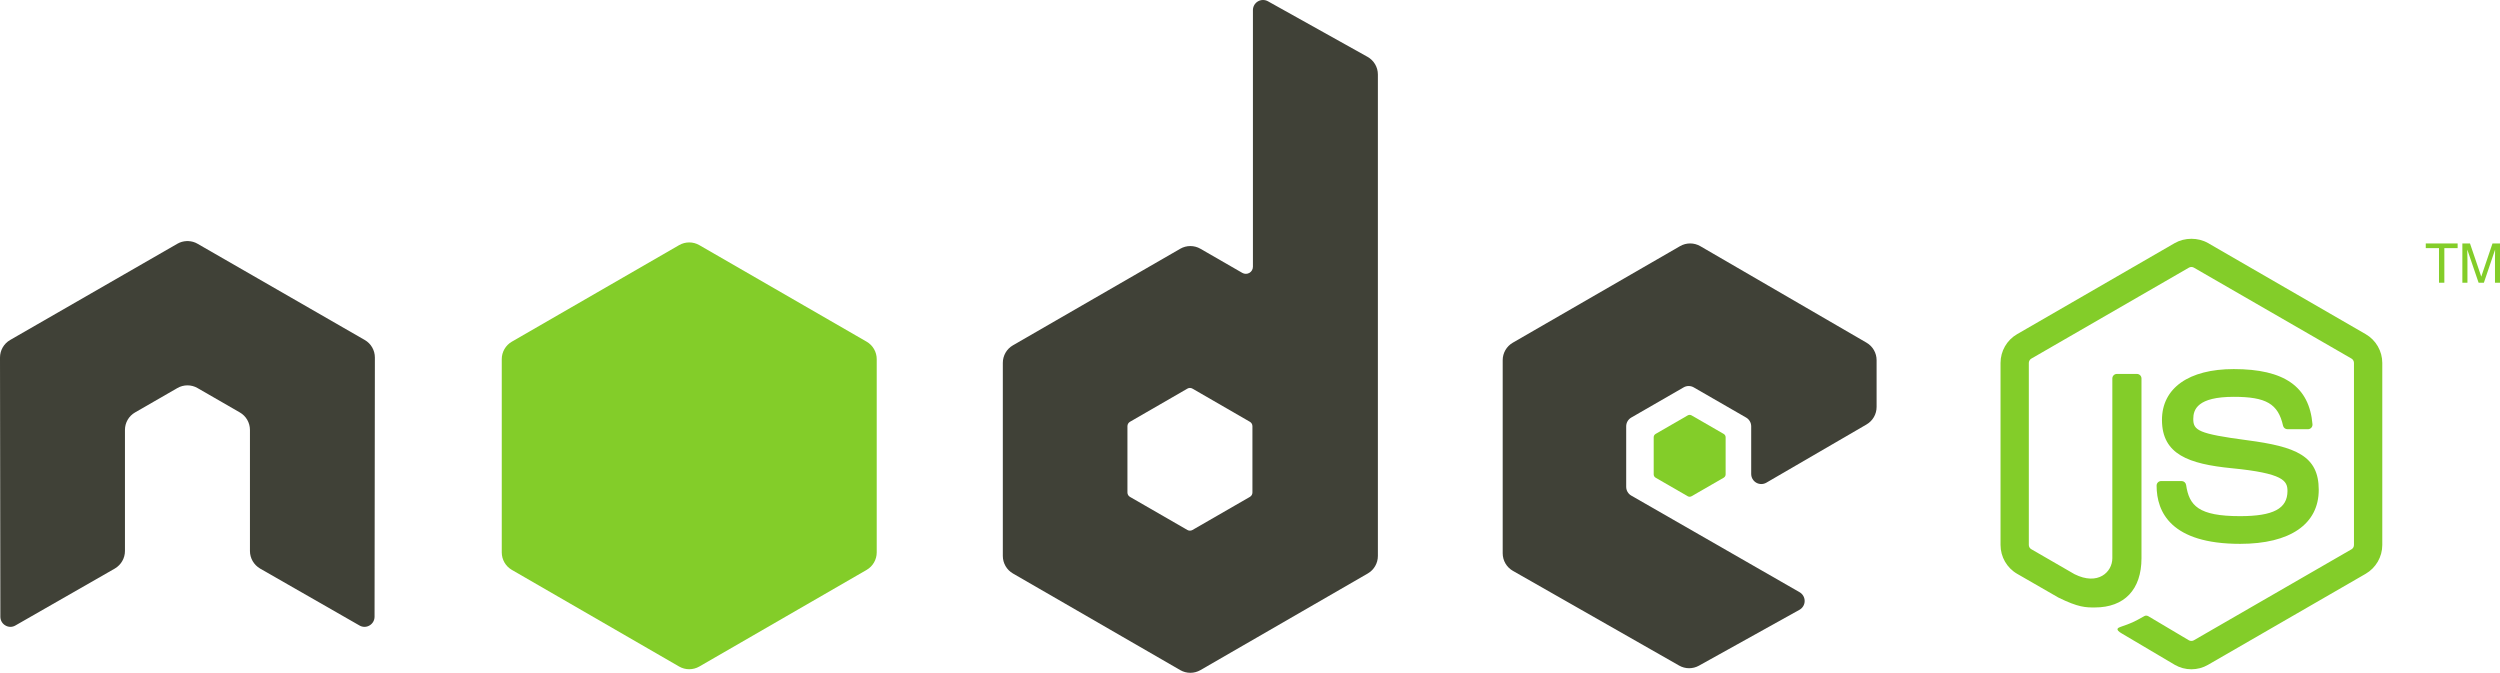
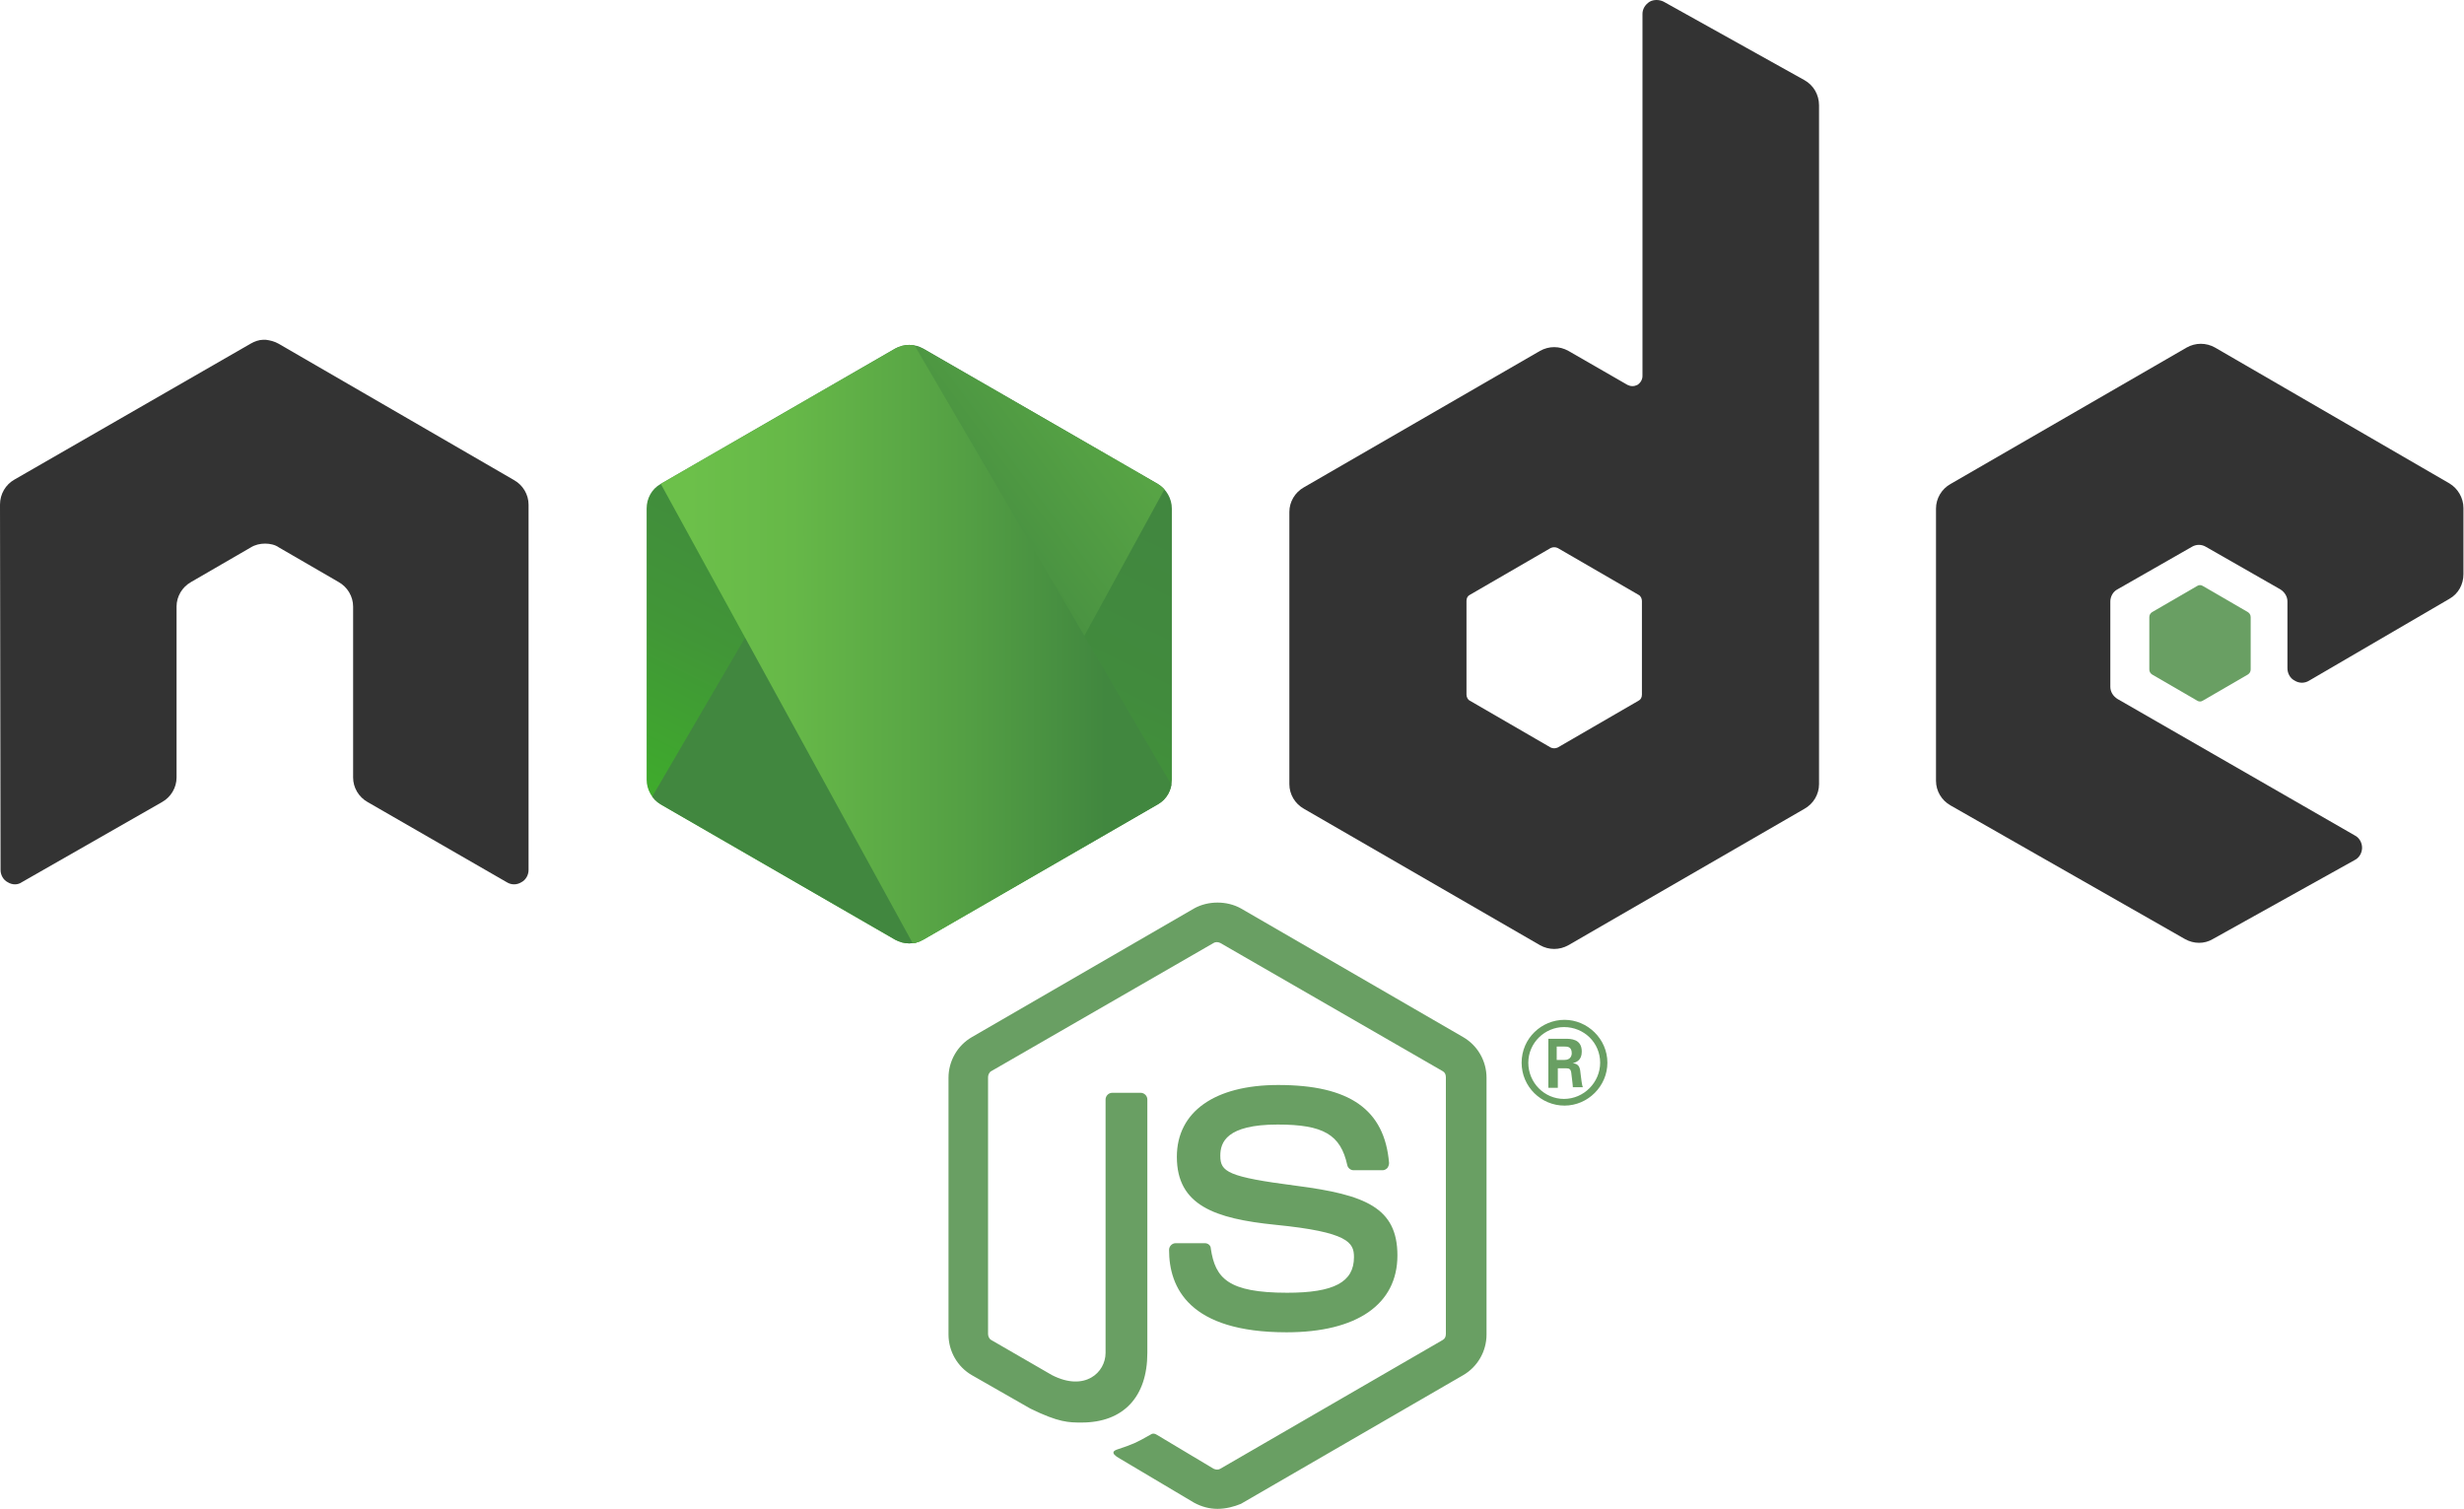
- <svg xmlns="http://www.w3.org/2000/svg" version="1.1" width="232.975" height="62.7" id="svg2" xml:space="preserve">
-   <defs id="defs6">
-     <clipPath id="clipPath18">
-       <path d="M 0,501.602 0,0 l 1863.85,0 0,501.602 -1863.85,0 z" id="path20" />
+ <svg xmlns="http://www.w3.org/2000/svg" xmlns:xlink="http://www.w3.org/1999/xlink" version="1.1" id="Layer_1" x="0px" y="0px" viewBox="0 0 442.4 270.9" style="enable-background:new 0 0 442.4 270.9;" xml:space="preserve">
+   <style type="text/css">
+ 	.st0{fill:#699F63;}
+ 	.st1{fill-rule:evenodd;clip-rule:evenodd;fill:#333333;}
+ 	.st2{fill-rule:evenodd;clip-rule:evenodd;fill:#699F63;}
+ 	.st3{clip-path:url(#XMLID_3_);}
+ 	.st4{fill:none;}
+ 	.st5{fill:url(#SVGID_1_);}
+ 	.st6{fill:url(#SVGID_2_);}
+ 	.st7{fill:url(#SVGID_3_);}
+ 	.st8{fill:url(#SVGID_4_);}
+ 	.st9{fill:url(#SVGID_5_);}
+ 	.st10{fill:url(#SVGID_6_);}
+ </style>
+   <g>
+     <path class="st0" d="M218.6,270.9c-1.5,0-2.9-0.4-4.2-1.1l-13.3-7.9c-2-1.1-1-1.5-0.4-1.7c2.7-0.9,3.2-1.1,6-2.7   c0.3-0.2,0.7-0.1,1,0.1l10.2,6.1c0.4,0.2,0.9,0.2,1.2,0l39.9-23.1c0.4-0.2,0.6-0.6,0.6-1.1v-46.1c0-0.5-0.2-0.9-0.6-1.1l-39.9-23   c-0.4-0.2-0.9-0.2-1.2,0l-39.9,23c-0.4,0.2-0.6,0.7-0.6,1.1v46.1c0,0.4,0.2,0.9,0.6,1.1l10.9,6.3c5.9,3,9.6-0.5,9.6-4v-45.5   c0-0.6,0.5-1.2,1.2-1.2h5.1c0.6,0,1.2,0.5,1.2,1.2v45.5c0,7.9-4.3,12.5-11.8,12.5c-2.3,0-4.1,0-9.2-2.5l-10.5-6   c-2.6-1.5-4.2-4.3-4.2-7.3v-46.1c0-3,1.6-5.8,4.2-7.3l39.9-23.1c2.5-1.4,5.9-1.4,8.4,0l39.9,23.1c2.6,1.5,4.2,4.3,4.2,7.3v46.1   c0,3-1.6,5.8-4.2,7.3l-39.9,23.1C221.6,270.5,220.1,270.9,218.6,270.9z" />
+     <path class="st0" d="M231,239.2c-17.5,0-21.1-8-21.1-14.8c0-0.6,0.5-1.2,1.2-1.2h5.2c0.6,0,1.1,0.4,1.1,1c0.8,5.3,3.1,7.9,13.7,7.9   c8.4,0,12-1.9,12-6.4c0-2.6-1-4.5-14.1-5.8c-10.9-1.1-17.7-3.5-17.7-12.2c0-8.1,6.8-12.9,18.2-12.9c12.8,0,19.1,4.4,19.9,14   c0,0.3-0.1,0.6-0.3,0.9c-0.2,0.2-0.5,0.4-0.8,0.4H243c-0.5,0-1-0.4-1.1-0.9c-1.2-5.5-4.3-7.3-12.5-7.3c-9.2,0-10.3,3.2-10.3,5.6   c0,2.9,1.3,3.8,13.7,5.4c12.3,1.6,18.1,3.9,18.1,12.5C250.9,234.2,243.6,239.2,231,239.2z" />
+   </g>
+   <g>
+     <path class="st0" d="M288.6,190.8c0,4.2-3.5,7.7-7.7,7.7c-4.2,0-7.7-3.4-7.7-7.7c0-4.4,3.6-7.7,7.7-7.7   C285,183.1,288.6,186.5,288.6,190.8z M274.4,190.8c0,3.6,2.9,6.5,6.4,6.5c3.6,0,6.5-3,6.5-6.5c0-3.6-2.9-6.4-6.5-6.4   C277.4,184.4,274.4,187.2,274.4,190.8z M278,186.5h3c1,0,3,0,3,2.3c0,1.6-1,1.9-1.6,2.1c1.2,0.1,1.3,0.9,1.4,2   c0.1,0.7,0.2,1.9,0.4,2.3h-1.8c0-0.4-0.3-2.6-0.3-2.7c-0.1-0.5-0.3-0.7-0.9-0.7h-1.5v3.5H278V186.5z M279.6,190.3h1.3   c1.1,0,1.3-0.8,1.3-1.2c0-1.2-0.8-1.2-1.3-1.2h-1.4V190.3z" />
+   </g>
+   <path class="st1" d="M94.9,90.6c0-1.8-1-3.5-2.6-4.4L50,61.7c-0.7-0.4-1.5-0.6-2.3-0.7c-0.1,0-0.4,0-0.4,0c-0.8,0-1.6,0.3-2.3,0.7  L2.6,86.1C1,87,0,88.7,0,90.6l0.1,65.6c0,0.9,0.5,1.8,1.3,2.2c0.8,0.5,1.8,0.5,2.5,0L29.1,144c1.6-0.9,2.6-2.6,2.6-4.4v-30.7  c0-1.8,1-3.5,2.6-4.4l10.7-6.2c0.8-0.5,1.7-0.7,2.6-0.7c0.9,0,1.8,0.2,2.5,0.7l10.7,6.2c1.6,0.9,2.6,2.6,2.6,4.4v30.7  c0,1.8,1,3.5,2.6,4.4L91,158.4c0.8,0.5,1.8,0.5,2.6,0c0.8-0.4,1.3-1.3,1.3-2.2L94.9,90.6z" />
+   <path class="st1" d="M298.7,0.3c-0.8-0.4-1.8-0.4-2.5,0c-0.8,0.5-1.3,1.3-1.3,2.2v65c0,0.6-0.3,1.2-0.9,1.6c-0.6,0.3-1.2,0.3-1.8,0  L281.6,63c-1.6-0.9-3.5-0.9-5.1,0l-42.4,24.5c-1.6,0.9-2.6,2.6-2.6,4.4v48.9c0,1.8,1,3.5,2.6,4.4l42.4,24.5c1.6,0.9,3.5,0.9,5.1,0  l42.4-24.5c1.6-0.9,2.6-2.6,2.6-4.4V18.9c0-1.9-1-3.6-2.6-4.5L298.7,0.3z M294.8,124.7c0,0.5-0.2,0.9-0.6,1.1l-14.5,8.4  c-0.4,0.2-0.9,0.2-1.3,0l-14.5-8.4c-0.4-0.2-0.6-0.7-0.6-1.1v-16.8c0-0.5,0.2-0.9,0.6-1.1l14.5-8.4c0.4-0.2,0.9-0.2,1.3,0l14.5,8.4  c0.4,0.2,0.6,0.7,0.6,1.1V124.7z" />
+   <g>
+     <path class="st1" d="M439.8,107.5c1.6-0.9,2.5-2.6,2.5-4.4V91.2c0-1.8-1-3.5-2.5-4.4l-42.1-24.4c-1.6-0.9-3.5-0.9-5.1,0l-42.4,24.5   c-1.6,0.9-2.6,2.6-2.6,4.4v48.9c0,1.8,1,3.5,2.6,4.4l42.1,24c1.6,0.9,3.5,0.9,5,0l25.5-14.2c0.8-0.4,1.3-1.3,1.3-2.2   c0-0.9-0.5-1.8-1.3-2.2l-42.6-24.5c-0.8-0.5-1.3-1.3-1.3-2.2V108c0-0.9,0.5-1.8,1.3-2.2l13.3-7.6c0.8-0.5,1.8-0.5,2.6,0l13.3,7.6   c0.8,0.5,1.3,1.3,1.3,2.2V120c0,0.9,0.5,1.8,1.3,2.2c0.8,0.5,1.8,0.5,2.6,0L439.8,107.5z" />
+     <path class="st2" d="M394.5,105.2c0.3-0.2,0.7-0.2,1,0l8.1,4.7c0.3,0.2,0.5,0.5,0.5,0.9v9.4c0,0.4-0.2,0.7-0.5,0.9l-8.1,4.7   c-0.3,0.2-0.7,0.2-1,0l-8.1-4.7c-0.3-0.2-0.5-0.5-0.5-0.9v-9.4c0-0.4,0.2-0.7,0.5-0.9L394.5,105.2z" />
+   </g>
+   <g>
+     <defs>
+       <path id="XMLID_143_" d="M165.8,62.6c-1.6-0.9-3.5-0.9-5.1,0l-42.1,24.3c-1.6,0.9-2.5,2.6-2.5,4.4V140c0,1.8,1,3.5,2.5,4.4    l42.1,24.3c1.6,0.9,3.5,0.9,5.1,0l42.1-24.3c1.6-0.9,2.5-2.6,2.5-4.4V91.3c0-1.8-1-3.5-2.5-4.4L165.8,62.6z" />
+     </defs>
+     <linearGradient id="XMLID_2_" gradientUnits="userSpaceOnUse" x1="180.396" y1="80.698" x2="142.331" y2="158.35">
+       <stop offset="0" style="stop-color:#41873F" />
+       <stop offset="0.329" style="stop-color:#418B3D" />
+       <stop offset="0.635" style="stop-color:#419637" />
+       <stop offset="0.932" style="stop-color:#3FA92D" />
+       <stop offset="1" style="stop-color:#3FAE2A" />
+     </linearGradient>
+     <use xlink:href="#XMLID_143_" style="overflow:visible;fill-rule:evenodd;clip-rule:evenodd;fill:url(#XMLID_2_);" />
+     <clipPath id="XMLID_3_">
+       <use xlink:href="#XMLID_143_" style="overflow:visible;" />
    </clipPath>
-   </defs>
-   <g transform="matrix(1.25,0,0,-1.25,0,62.7)" id="g10">
-     <g transform="scale(0.1,0.1)" id="g12">
-       <g id="g14">
-         <g clip-path="url(#clipPath18)" id="g16">
-           <path d="m 279.48,235.035 c 0,5.418 -2.847,10.399 -7.527,13.086 l -124.687,71.758 c -2.11,1.238 -4.473,1.883 -6.868,1.98 -0.21,0 -1.113,0 -1.289,0 -2.379,-0.097 -4.746,-0.742 -6.882,-1.98 L 7.539,248.121 C 2.891,245.434 0,240.453 0,235.035 L 0.273,41.812 c 0,-2.688 1.395,-5.188 3.758,-6.504 2.316,-1.387 5.176,-1.387 7.484,0 l 74.098,42.43 c 4.688,2.785 7.543,7.695 7.543,13.066 l 0,90.273 c 0,5.383 2.852,10.363 7.52,13.039 l 31.551,18.172 c 2.351,1.359 4.921,2.023 7.546,2.023 2.571,0 5.207,-0.664 7.493,-2.023 l 31.543,-18.172 c 4.668,-2.676 7.531,-7.656 7.531,-13.039 l 0,-90.273 c 0,-5.371 2.89,-10.312 7.547,-13.066 l 74.082,-42.43 c 2.324,-1.387 5.222,-1.387 7.527,0 2.297,1.316 3.742,3.816 3.742,6.504 l 0.242,193.222" id="path22" style="fill:#404137;fill-opacity:1;fill-rule:evenodd;stroke:none" />
-           <path d="m 933.711,134.426 c 0,-1.344 -0.719,-2.59 -1.887,-3.258 L 889,106.48 c -1.164,-0.668 -2.598,-0.668 -3.762,0 l -42.828,24.688 c -1.164,0.668 -1.883,1.914 -1.883,3.258 l 0,49.453 c 0,1.34 0.719,2.586 1.879,3.262 l 42.828,24.734 c 1.168,0.676 2.602,0.676 3.77,0 l 42.828,-24.734 c 1.16,-0.676 1.879,-1.922 1.879,-3.262 l 0,-49.453 z m 11.57,366.222 c -2.332,1.301 -5.179,1.27 -7.484,-0.082 -2.301,-1.351 -3.715,-3.824 -3.715,-6.492 l 0,-191.355 c 0,-1.879 -1.008,-3.621 -2.633,-4.563 -1.629,-0.945 -3.64,-0.945 -5.273,0 l -31.231,17.992 c -4.656,2.684 -10.39,2.68 -15.047,-0.003 L 755.16,244.156 c -4.664,-2.691 -7.531,-7.66 -7.531,-13.043 l 0,-144.004 c 0,-5.379 2.867,-10.352 7.527,-13.047 L 879.887,2.023 c 4.664,-2.691 10.406,-2.691 15.07,0 L 1019.71,74.062 c 4.66,2.695 7.53,7.668 7.53,13.047 l 0,358.965 c 0,5.461 -2.96,10.492 -7.73,13.156 l -74.229,41.418" id="path24" style="fill:#404137;fill-opacity:1;fill-rule:evenodd;stroke:none" />
-           <path d="m 1391.55,185.172 c 4.64,2.695 7.49,7.656 7.49,13.023 l 0,34.895 c 0,5.367 -2.85,10.332 -7.5,13.027 l -123.93,71.961 c -4.67,2.707 -10.42,2.711 -15.1,0.02 l -124.69,-71.989 c -4.66,-2.691 -7.53,-7.66 -7.53,-13.043 l 0,-143.964 c 0,-5.414 2.91,-10.41 7.61,-13.086 L 1251.82,5.406 c 4.57,-2.609 10.17,-2.637 14.77,-0.082 l 74.95,41.66 c 2.38,1.32 3.86,3.816 3.87,6.531 0.02,2.715 -1.43,5.231 -3.78,6.582 l -125.48,72.023 c -2.35,1.34 -3.79,3.836 -3.79,6.531 l 0,45.118 c 0,2.691 1.44,5.179 3.77,6.523 l 39.06,22.516 c 2.32,1.343 5.19,1.343 7.52,0 l 39.07,-22.516 c 2.33,-1.344 3.77,-3.832 3.77,-6.523 l 0,-35.497 c 0,-2.695 1.44,-5.187 3.77,-6.531 2.34,-1.347 5.21,-1.336 7.54,0.016 l 74.69,43.414" id="path26" style="fill:#404137;fill-opacity:1;fill-rule:evenodd;stroke:none" />
-           <path d="m 506.301,318.852 c 4.656,2.691 10.398,2.691 15.054,0 l 124.723,-71.973 c 4.664,-2.688 7.535,-7.66 7.535,-13.047 l 0,-144.055 c 0,-5.383 -2.871,-10.351 -7.527,-13.047 L 521.363,4.699 c -4.664,-2.691 -10.406,-2.691 -15.07,0 L 381.602,76.731 c -4.661,2.695 -7.532,7.664 -7.532,13.047 l 0,144.063 c 0,5.379 2.871,10.351 7.535,13.039 l 124.696,71.973" id="path28" style="fill:#83cd29;fill-opacity:1;fill-rule:evenodd;stroke:none" />
-           <path d="m 1633.71,2.641 c -4.3,0 -8.57,1.125 -12.33,3.301 l -39.27,23.234 c -5.86,3.281 -3,4.441 -1.07,5.117 7.83,2.715 9.41,3.34 17.76,8.074 0.87,0.488 2.02,0.305 2.92,-0.223 l 30.16,-17.91 c 1.1,-0.606 2.64,-0.606 3.65,0 l 117.6,67.879 c 1.1,0.625 1.8,1.887 1.8,3.184 l 0,135.723 c 0,1.328 -0.7,2.57 -1.82,3.242 l -117.56,67.824 c -1.09,0.633 -2.53,0.633 -3.63,0 l -117.53,-67.844 c -1.14,-0.652 -1.86,-1.933 -1.86,-3.222 l 0,-135.723 c 0,-1.297 0.72,-2.527 1.85,-3.145 l 32.22,-18.613 c 17.48,-8.738 28.19,1.555 28.19,11.895 l 0,134.004 c 0,1.894 1.52,3.39 3.41,3.39 l 14.92,0 c 1.86,0 3.4,-1.496 3.4,-3.39 l 0,-134.004 c 0,-23.328 -12.7,-36.707 -34.82,-36.707 -6.8,0 -12.15,0 -27.09,7.363 l -30.84,17.754 c -7.62,4.402 -12.33,12.637 -12.33,21.453 l 0,135.723 c 0,8.82 4.71,17.05 12.33,21.437 l 117.61,67.957 c 7.44,4.211 17.33,4.211 24.71,0 l 117.6,-67.957 c 7.62,-4.406 12.35,-12.617 12.35,-21.437 l 0,-135.723 c 0,-8.816 -4.73,-17.02 -12.35,-21.453 L 1646.09,5.941 c -3.76,-2.176 -8.02,-3.301 -12.38,-3.301" id="path30" style="fill:#83cd29;fill-opacity:1;fill-rule:nonzero;stroke:none" />
-           <path d="m 1670.04,96.148 c -51.47,0 -62.25,23.622 -62.25,43.438 0,1.883 1.52,3.387 3.4,3.387 l 15.21,0 c 1.7,0 3.11,-1.219 3.38,-2.879 2.29,-15.481 9.14,-23.293 40.26,-23.293 24.77,0 35.32,5.605 35.32,18.75 0,7.578 -2.99,13.203 -41.49,16.972 -32.18,3.184 -52.08,10.293 -52.08,36.036 0,23.73 20,37.882 53.53,37.882 37.68,0 56.32,-13.078 58.68,-41.132 0.09,-0.969 -0.25,-1.895 -0.89,-2.618 -0.65,-0.675 -1.55,-1.086 -2.49,-1.086 l -15.27,0 c -1.58,0 -2.98,1.125 -3.3,2.657 -3.66,16.289 -12.57,21.496 -36.73,21.496 -27.05,0 -30.19,-9.426 -30.19,-16.485 0,-8.554 3.71,-11.046 40.23,-15.878 36.14,-4.778 53.31,-11.543 53.31,-36.946 0,-25.625 -21.37,-40.301 -58.63,-40.301" id="path32" style="fill:#83cd29;fill-opacity:1;fill-rule:nonzero;stroke:none" />
-           <path d="m 1832.21,320.102 0,-3.485 -9.9,0 0,-25.793 -3.99,0 0,25.793 -9.86,0 0,3.485 23.75,0" id="path34" style="fill:#83cd29;fill-opacity:1;fill-rule:nonzero;stroke:none" />
-           <path d="m 1835.74,320.102 5.69,0 8.4,-24.747 8.37,24.747 5.65,0 0,-29.278 -3.79,0 0,17.278 c 0,0.605 0.01,1.589 0.03,2.957 0.04,1.406 0.06,2.89 0.06,4.464 l -8.37,-24.699 -3.93,0 -8.44,24.699 0,-0.878 c 0,-0.723 0,-1.817 0.05,-3.301 0.03,-1.457 0.07,-2.539 0.07,-3.242 l 0,-17.278 -3.79,0 0,29.278" id="path36" style="fill:#83cd29;fill-opacity:1;fill-rule:nonzero;stroke:none" />
-           <path d="m 1258.22,191.914 c 0.9,0.52 2,0.52 2.89,0 l 23.94,-13.809 c 0.89,-0.515 1.44,-1.468 1.44,-2.503 l 0,-27.637 c 0,-1.035 -0.55,-1.988 -1.44,-2.504 l -23.94,-13.809 c -0.89,-0.519 -1.99,-0.519 -2.89,0 l -23.91,13.809 c -0.9,0.516 -1.45,1.469 -1.45,2.504 l 0,27.637 c 0,1.035 0.55,1.988 1.45,2.503 l 23.91,13.809" id="path38" style="fill:#83cd29;fill-opacity:1;fill-rule:evenodd;stroke:none" />
-         </g>
-       </g>
+     <g class="st3">
+       <path class="st4" d="M160.6,62.6l-42.2,24.3c-1.6,0.9-2.7,2.6-2.7,4.4V140c0,1.2,0.5,2.3,1.3,3.2l47.4-81.2    C163.2,61.7,161.8,61.9,160.6,62.6z" />
+       <path class="st4" d="M164.7,169.2c0.4-0.1,0.8-0.3,1.2-0.5l42.2-24.3c1.6-0.9,2.6-2.6,2.6-4.4V91.3c0-1.3-0.6-2.6-1.5-3.5    L164.7,169.2z" />
+       <linearGradient id="SVGID_1_" gradientUnits="userSpaceOnUse" x1="156.852" y1="121.337" x2="263.659" y2="42.422">
+         <stop offset="0.138" style="stop-color:#41873F" />
+         <stop offset="0.403" style="stop-color:#54A044" />
+         <stop offset="0.714" style="stop-color:#66B848" />
+         <stop offset="0.908" style="stop-color:#6CC04A" />
+       </linearGradient>
+       <path class="st5" d="M208,86.9l-42.3-24.3c-0.4-0.2-0.9-0.4-1.3-0.5L117,143.2c0.4,0.5,0.9,0.9,1.4,1.2l42.3,24.3    c1.2,0.7,2.6,0.9,3.9,0.5l44.5-81.4C208.8,87.4,208.4,87.1,208,86.9z" />
+     </g>
+     <g class="st3">
+       <path class="st4" d="M210.7,140V91.3c0-1.8-1.1-3.5-2.7-4.4l-42.3-24.3c-0.5-0.3-1-0.5-1.6-0.6l46.3,79.1    C210.6,140.8,210.7,140.4,210.7,140z" />
+       <path class="st4" d="M118.4,86.9c-1.6,0.9-2.7,2.6-2.7,4.4V140c0,1.8,1.2,3.5,2.7,4.4l42.3,24.3c1,0.6,2.1,0.8,3.3,0.6l-45.3-82.6    L118.4,86.9z" />
+       <linearGradient id="SVGID_2_" gradientUnits="userSpaceOnUse" x1="114.556" y1="53.817" x2="211.974" y2="53.817">
+         <stop offset="9.191646e-002" style="stop-color:#6CC04A" />
+         <stop offset="0.286" style="stop-color:#66B848" />
+         <stop offset="0.597" style="stop-color:#54A044" />
+         <stop offset="0.862" style="stop-color:#41873F" />
+       </linearGradient>
+       <polygon class="st6" points="159.3,53.7 158.7,54 159.5,54   " />
+       <linearGradient id="SVGID_3_" gradientUnits="userSpaceOnUse" x1="114.556" y1="115.635" x2="211.974" y2="115.635">
+         <stop offset="9.191646e-002" style="stop-color:#6CC04A" />
+         <stop offset="0.286" style="stop-color:#66B848" />
+         <stop offset="0.597" style="stop-color:#54A044" />
+         <stop offset="0.862" style="stop-color:#41873F" />
+       </linearGradient>
+       <path class="st7" d="M208,144.4c1.2-0.7,2.1-1.9,2.5-3.2L164.2,62c-1.2-0.2-2.5-0.1-3.6,0.6l-42,24.2l45.3,82.6    c0.6-0.1,1.3-0.3,1.9-0.6L208,144.4z" />
+       <linearGradient id="SVGID_4_" gradientUnits="userSpaceOnUse" x1="114.556" y1="143.445" x2="211.974" y2="143.445">
+         <stop offset="9.191646e-002" style="stop-color:#6CC04A" />
+         <stop offset="0.286" style="stop-color:#66B848" />
+         <stop offset="0.597" style="stop-color:#54A044" />
+         <stop offset="0.862" style="stop-color:#41873F" />
+       </linearGradient>
+       <polygon class="st8" points="212,143.6 211.7,143.1 211.7,143.8   " />
+       <linearGradient id="SVGID_5_" gradientUnits="userSpaceOnUse" x1="114.556" y1="156.015" x2="211.974" y2="156.015">
+         <stop offset="9.191646e-002" style="stop-color:#6CC04A" />
+         <stop offset="0.286" style="stop-color:#66B848" />
+         <stop offset="0.597" style="stop-color:#54A044" />
+         <stop offset="0.862" style="stop-color:#41873F" />
+       </linearGradient>
+       <path class="st9" d="M208,144.4l-42.2,24.3c-0.6,0.3-1.2,0.5-1.9,0.6l0.8,1.5l46.8-27.1v-0.6l-1.2-2    C210.2,142.5,209.3,143.7,208,144.4z" />
+       <linearGradient id="SVGID_6_" gradientUnits="userSpaceOnUse" x1="226.166" y1="78.395" x2="166.085" y2="200.96">
+         <stop offset="0" style="stop-color:#41873F" />
+         <stop offset="0.329" style="stop-color:#418B3D" />
+         <stop offset="0.635" style="stop-color:#419637" />
+         <stop offset="0.932" style="stop-color:#3FA92D" />
+         <stop offset="1" style="stop-color:#3FAE2A" />
+       </linearGradient>
+       <path class="st10" d="M208,144.4l-42.2,24.3c-0.6,0.3-1.2,0.5-1.9,0.6l0.8,1.5l46.8-27.1v-0.6l-1.2-2    C210.2,142.5,209.3,143.7,208,144.4z" />
    </g>
  </g>
</svg>
